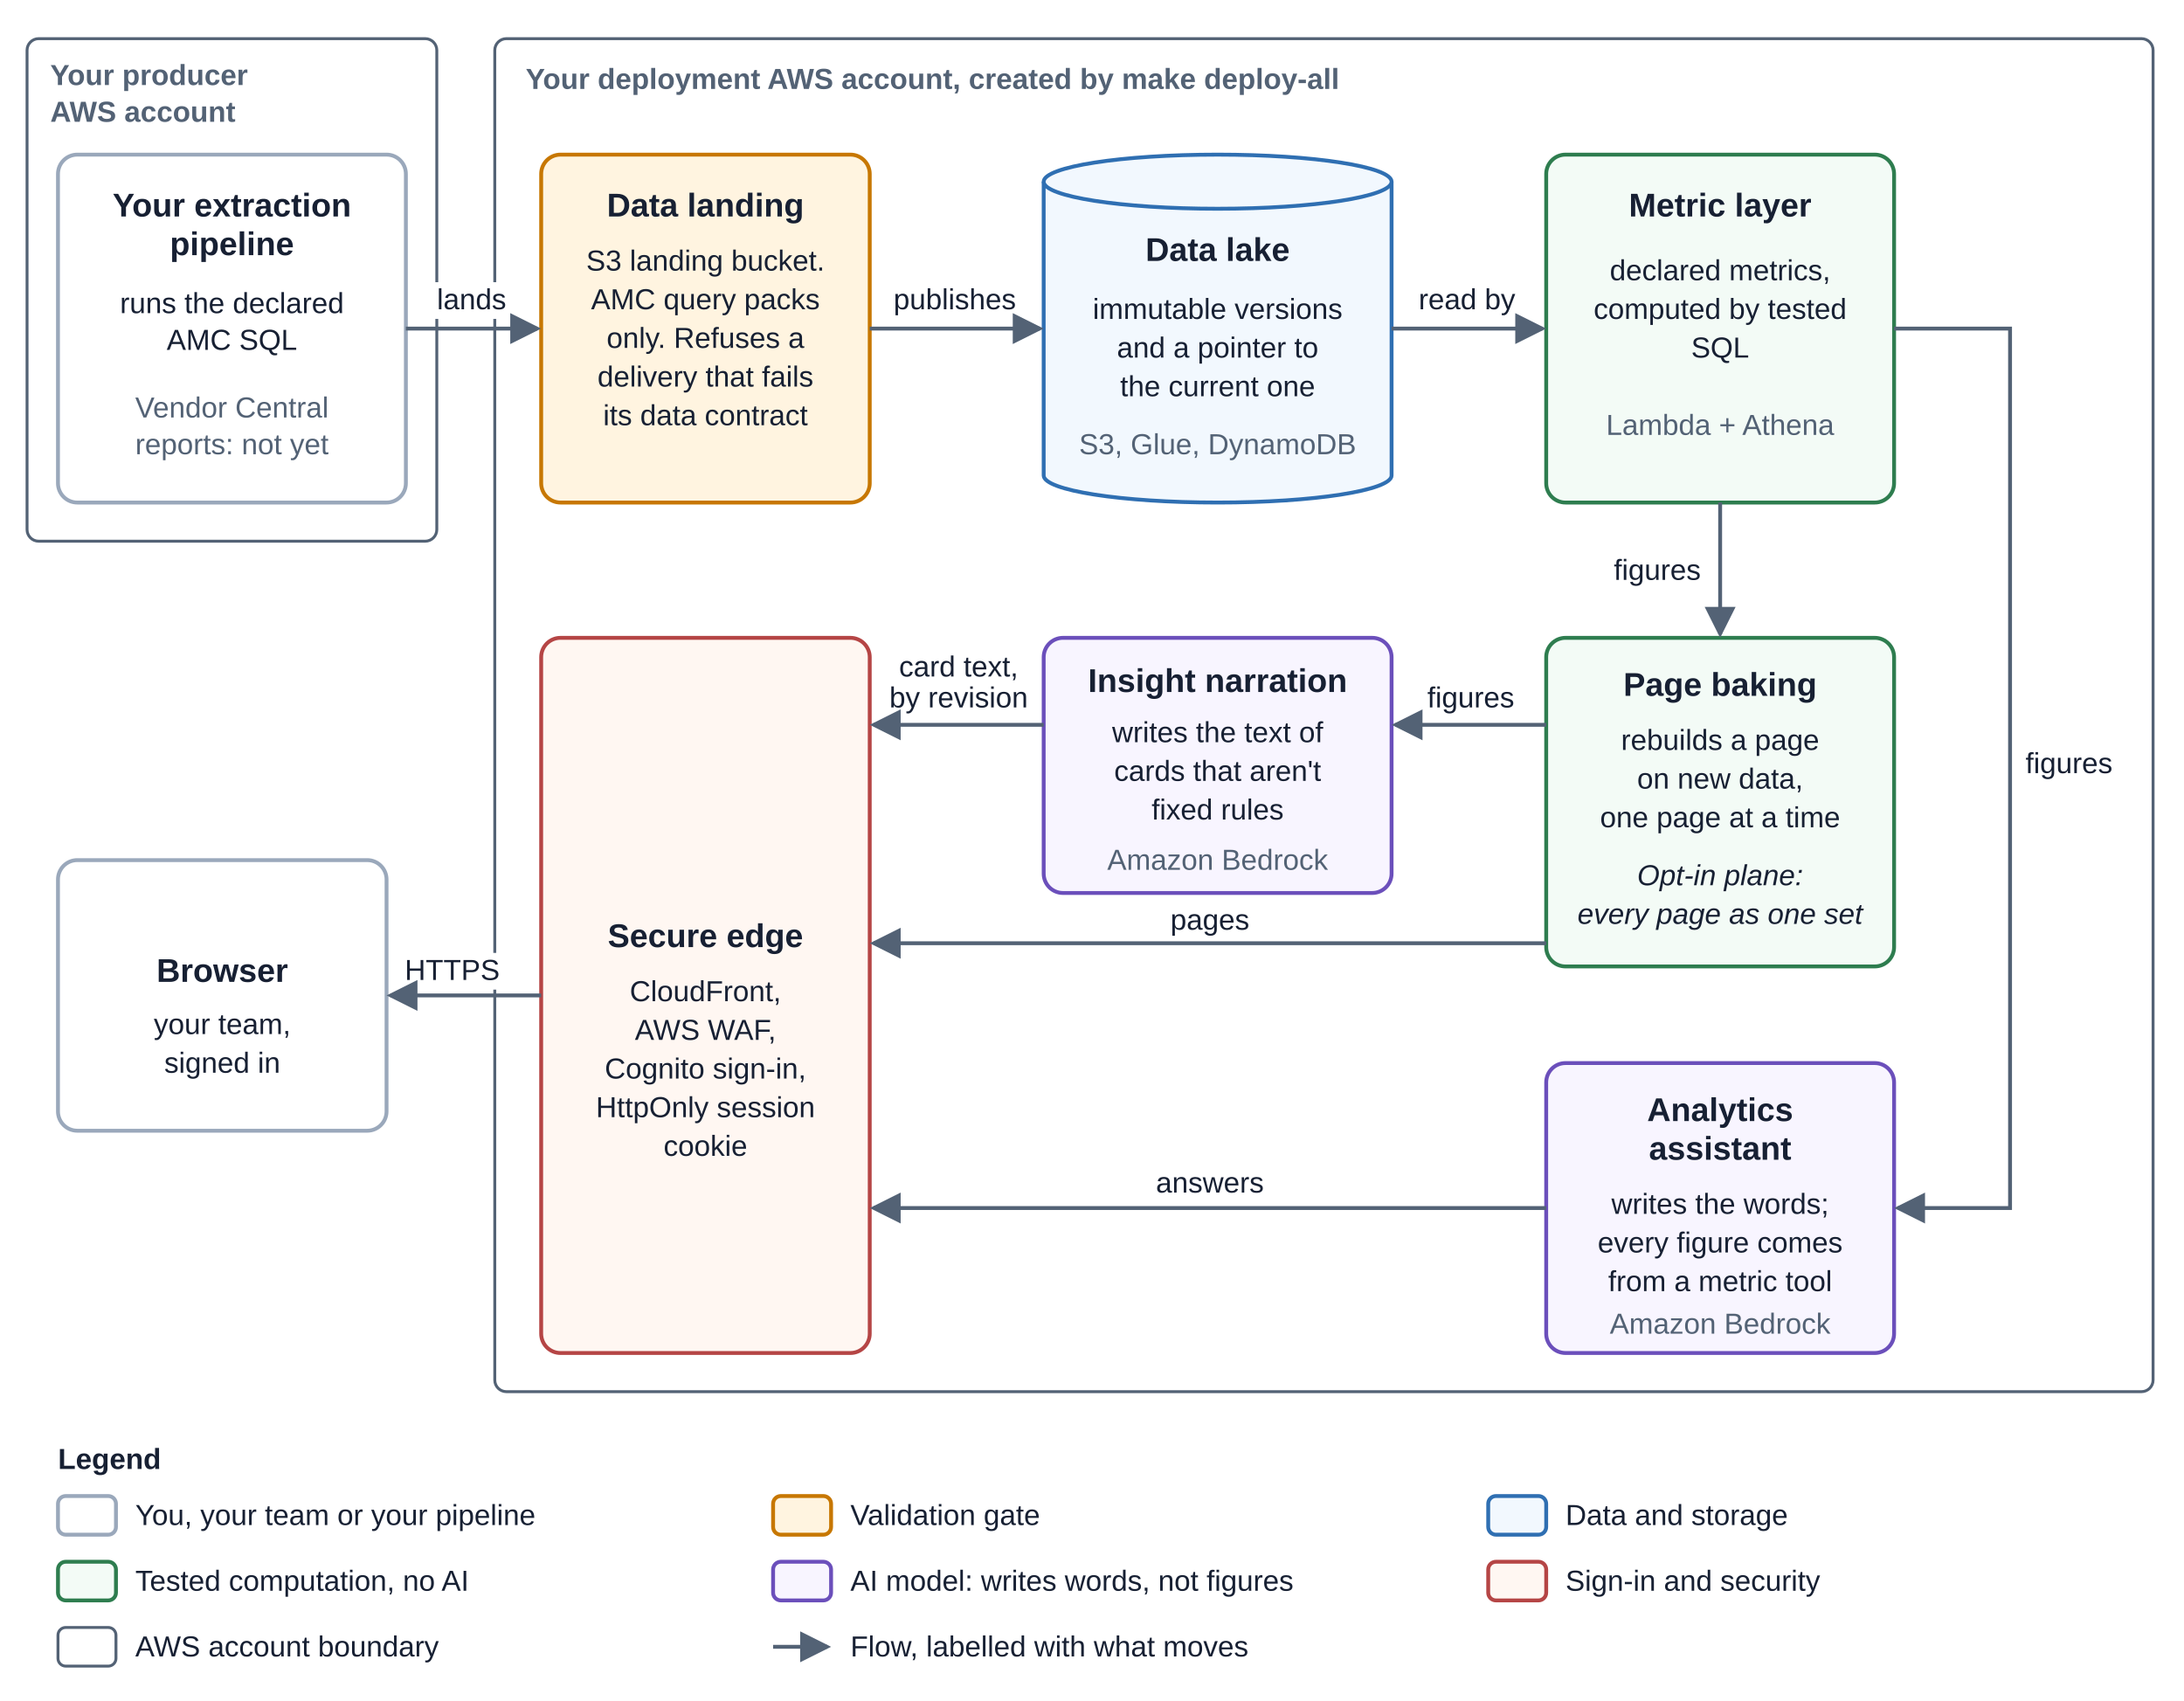
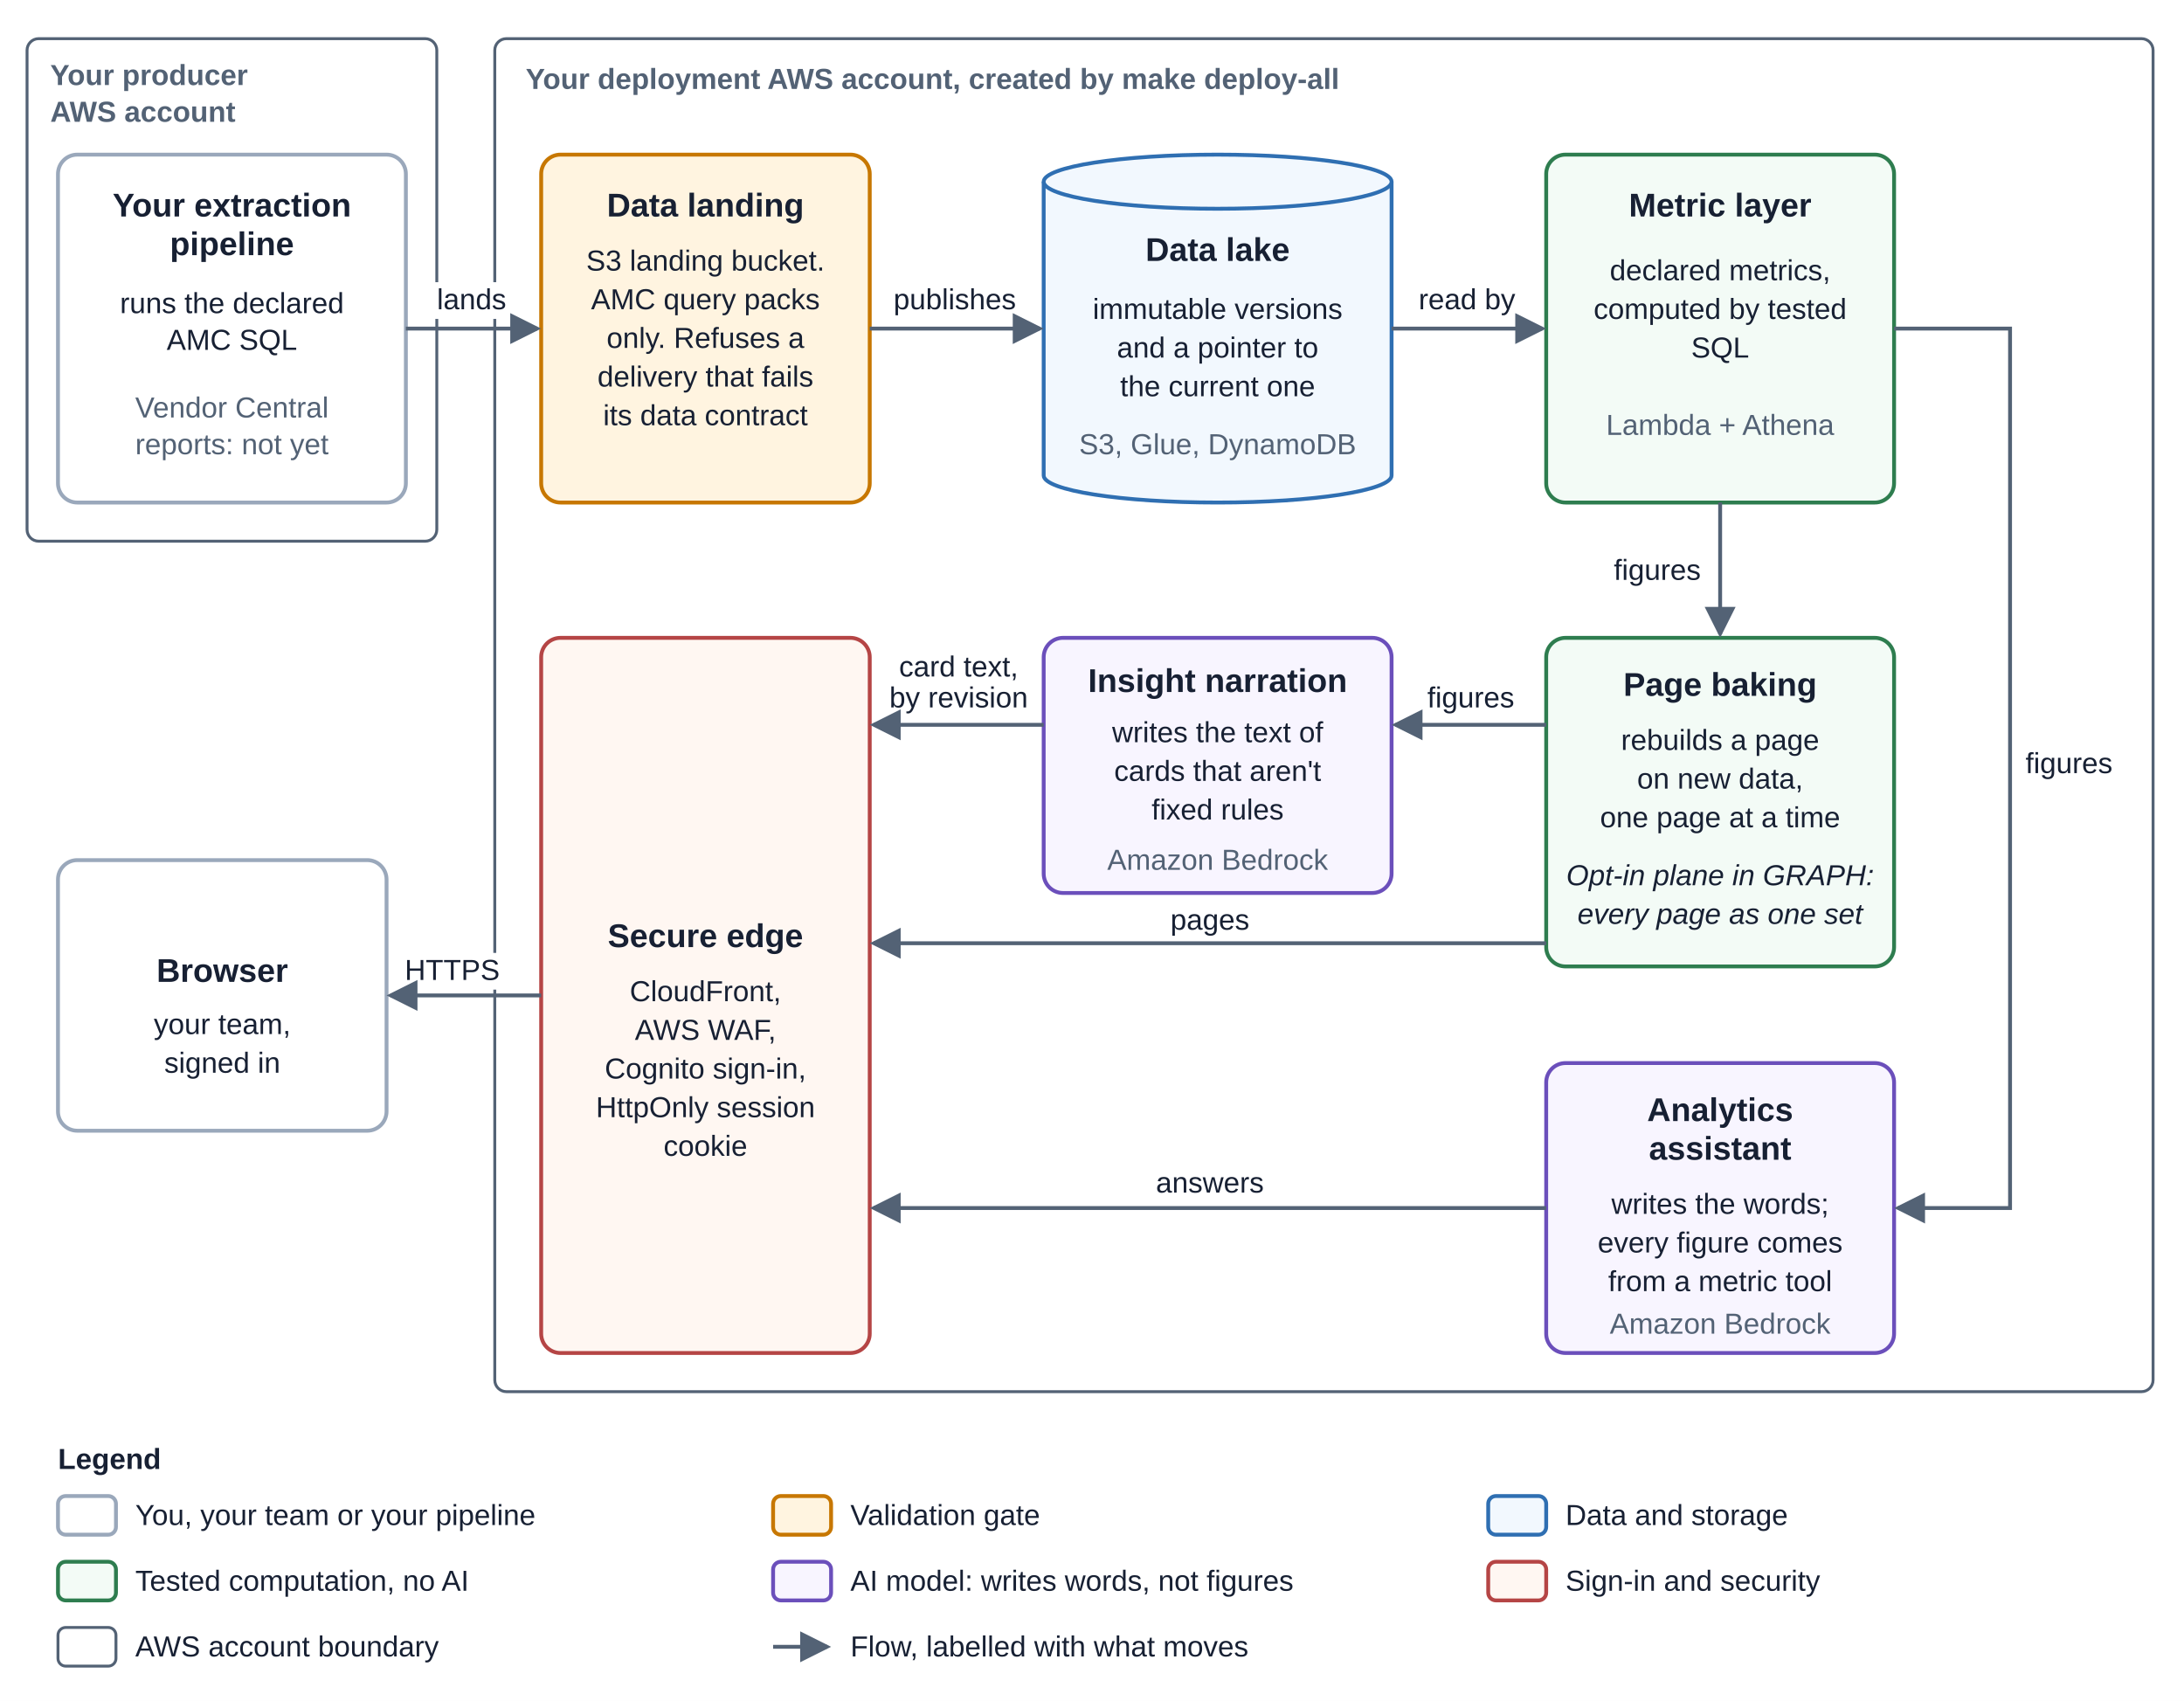
<svg xmlns="http://www.w3.org/2000/svg" viewBox="0 0 1130 880" role="img" focusable="false" aria-labelledby="end-to-end-title end-to-end-desc">
  <defs>
    <marker id="end-to-end-arrow" markerWidth="8" markerHeight="8" refX="7" refY="4" orient="auto">
      <path d="M0 0 L8 4 L0 8 Z" fill="#536275" />
    </marker>
  </defs>
  <rect x="0" y="0" width="1130" height="880" fill="#ffffff" />
  <g fill="none" stroke="#536275" stroke-width="1.5">
    <rect x="14" y="20" width="212" height="260" rx="6" />
    <rect x="256" y="20" width="858" height="700" rx="6" />
  </g>
  <g fill="#ffffff">
    <rect x="221" y="146" width="46" height="19" />
    <rect x="207" y="493" width="54" height="19" />
  </g>
  <g font-family="Arial, sans-serif" font-size="15" font-weight="bold" fill="#536275">
    <text x="26" y="44">Your producer</text>
    <text x="26" y="63">AWS account</text>
    <text x="272" y="46">Your deployment AWS account, created by make deploy-all</text>
  </g>
  <g stroke-width="2">
    <rect x="30" y="80" width="180" height="180" rx="10" fill="#ffffff" stroke="#9aa8bb" />
    <rect x="280" y="80" width="170" height="180" rx="10" fill="#fff4e0" stroke="#c77700" />
    <path d="M540 94 V246 A90 14 0 0 0 720 246 V94" fill="#f2f8fe" stroke="#2f6fb2" />
    <ellipse cx="630" cy="94" rx="90" ry="14" fill="#f2f8fe" stroke="#2f6fb2" />
    <rect x="800" y="80" width="180" height="180" rx="10" fill="#f3fbf6" stroke="#2e7d4f" />
    <rect x="800" y="330" width="180" height="170" rx="10" fill="#f3fbf6" stroke="#2e7d4f" />
    <rect x="540" y="330" width="180" height="132" rx="10" fill="#f8f5ff" stroke="#6b4fbb" />
    <rect x="800" y="550" width="180" height="150" rx="10" fill="#f8f5ff" stroke="#6b4fbb" />
    <rect x="280" y="330" width="170" height="370" rx="10" fill="#fff7f2" stroke="#b54545" />
    <rect x="30" y="445" width="170" height="140" rx="10" fill="#ffffff" stroke="#9aa8bb" />
  </g>
  <g fill="none" stroke="#536275" stroke-width="2" marker-end="url(#end-to-end-arrow)">
    <line x1="210" y1="170" x2="278" y2="170" />
    <line x1="450" y1="170" x2="538" y2="170" />
    <line x1="720" y1="170" x2="798" y2="170" />
    <line x1="890" y1="260" x2="890" y2="328" />
    <path d="M980 170 H1040 V625 H982" />
    <line x1="800" y1="375" x2="722" y2="375" />
    <line x1="540" y1="375" x2="452" y2="375" />
    <line x1="800" y1="488" x2="452" y2="488" />
    <line x1="800" y1="625" x2="452" y2="625" />
    <line x1="280" y1="515" x2="202" y2="515" />
  </g>
  <g font-family="Arial, sans-serif" fill="#172033" text-anchor="middle">
    <g font-size="17" font-weight="bold">
      <text x="120" y="112">Your extraction</text>
      <text x="120" y="132">pipeline</text>
      <text x="365" y="112">Data landing</text>
      <text x="630" y="135">Data lake</text>
      <text x="890" y="112">Metric layer</text>
      <text x="890" y="360">Page baking</text>
      <text x="630" y="358">Insight narration</text>
      <text x="890" y="580">Analytics</text>
      <text x="890" y="600">assistant</text>
      <text x="365" y="490">Secure edge</text>
      <text x="115" y="508">Browser</text>
    </g>
    <g font-size="15">
      <text x="120" y="162">runs the declared</text>
      <text x="120" y="181">AMC SQL</text>
      <text x="120" y="216" fill="#536275">Vendor Central</text>
      <text x="120" y="235" fill="#536275">reports: not yet</text>
      <text x="365" y="140">S3 landing bucket.</text>
      <text x="365" y="160">AMC query packs</text>
      <text x="365" y="180">only. Refuses a</text>
      <text x="365" y="200">delivery that fails</text>
      <text x="365" y="220">its data contract</text>
      <text x="630" y="165">immutable versions</text>
      <text x="630" y="185">and a pointer to</text>
      <text x="630" y="205">the current one</text>
      <text x="630" y="235" fill="#536275">S3, Glue, DynamoDB</text>
      <text x="890" y="145">declared metrics,</text>
      <text x="890" y="165">computed by tested</text>
      <text x="890" y="185">SQL</text>
      <text x="890" y="225" fill="#536275">Lambda + Athena</text>
      <text x="890" y="388">rebuilds a page</text>
      <text x="890" y="408">on new data,</text>
      <text x="890" y="428">one page at a time</text>
-       <text x="890" y="458" font-style="italic">Opt-in plane:</text>
+       <text x="890" y="458" font-style="italic">Opt-in plane in GRAPH:</text>
      <text x="890" y="478" font-style="italic">every page as one set</text>
      <text x="630" y="384">writes the text of</text>
      <text x="630" y="404">cards that aren't</text>
      <text x="630" y="424">fixed rules</text>
      <text x="630" y="450" fill="#536275">Amazon Bedrock</text>
      <text x="890" y="628">writes the words;</text>
      <text x="890" y="648">every figure comes</text>
      <text x="890" y="668">from a metric tool</text>
      <text x="890" y="690" fill="#536275">Amazon Bedrock</text>
      <text x="365" y="518">CloudFront,</text>
      <text x="365" y="538">AWS WAF,</text>
      <text x="365" y="558">Cognito sign-in,</text>
      <text x="365" y="578">HttpOnly session</text>
      <text x="365" y="598">cookie</text>
      <text x="115" y="535">your team,</text>
      <text x="115" y="555">signed in</text>
    </g>
    <g font-size="15">
      <text x="244" y="160">lands</text>
      <text x="494" y="160">publishes</text>
      <text x="759" y="160">read by</text>
      <text x="880" y="300" text-anchor="end">figures</text>
      <text x="1048" y="400" text-anchor="start">figures</text>
      <text x="761" y="366">figures</text>
      <text x="496" y="350">card text,</text>
      <text x="496" y="366">by revision</text>
      <text x="626" y="481">pages</text>
      <text x="626" y="617">answers</text>
      <text x="234" y="507">HTTPS</text>
    </g>
  </g>
  <g font-family="Arial, sans-serif" font-size="15" fill="#172033">
    <text x="30" y="760" font-weight="bold">Legend</text>
    <rect x="30" y="774" width="30" height="20" rx="4" fill="#ffffff" stroke="#9aa8bb" stroke-width="2" />
    <text x="70" y="789">You, your team or your pipeline</text>
    <rect x="400" y="774" width="30" height="20" rx="4" fill="#fff4e0" stroke="#c77700" stroke-width="2" />
    <text x="440" y="789">Validation gate</text>
    <rect x="770" y="774" width="30" height="20" rx="4" fill="#f2f8fe" stroke="#2f6fb2" stroke-width="2" />
    <text x="810" y="789">Data and storage</text>
    <rect x="30" y="808" width="30" height="20" rx="4" fill="#f3fbf6" stroke="#2e7d4f" stroke-width="2" />
    <text x="70" y="823">Tested computation, no AI</text>
    <rect x="400" y="808" width="30" height="20" rx="4" fill="#f8f5ff" stroke="#6b4fbb" stroke-width="2" />
    <text x="440" y="823">AI model: writes words, not figures</text>
    <rect x="770" y="808" width="30" height="20" rx="4" fill="#fff7f2" stroke="#b54545" stroke-width="2" />
    <text x="810" y="823">Sign-in and security</text>
    <rect x="30" y="842" width="30" height="20" rx="4" fill="none" stroke="#536275" stroke-width="1.5" />
    <text x="70" y="857">AWS account boundary</text>
    <line x1="400" y1="852" x2="428" y2="852" stroke="#536275" stroke-width="2" marker-end="url(#end-to-end-arrow)" />
    <text x="440" y="857">Flow, labelled with what moves</text>
  </g>
</svg>
